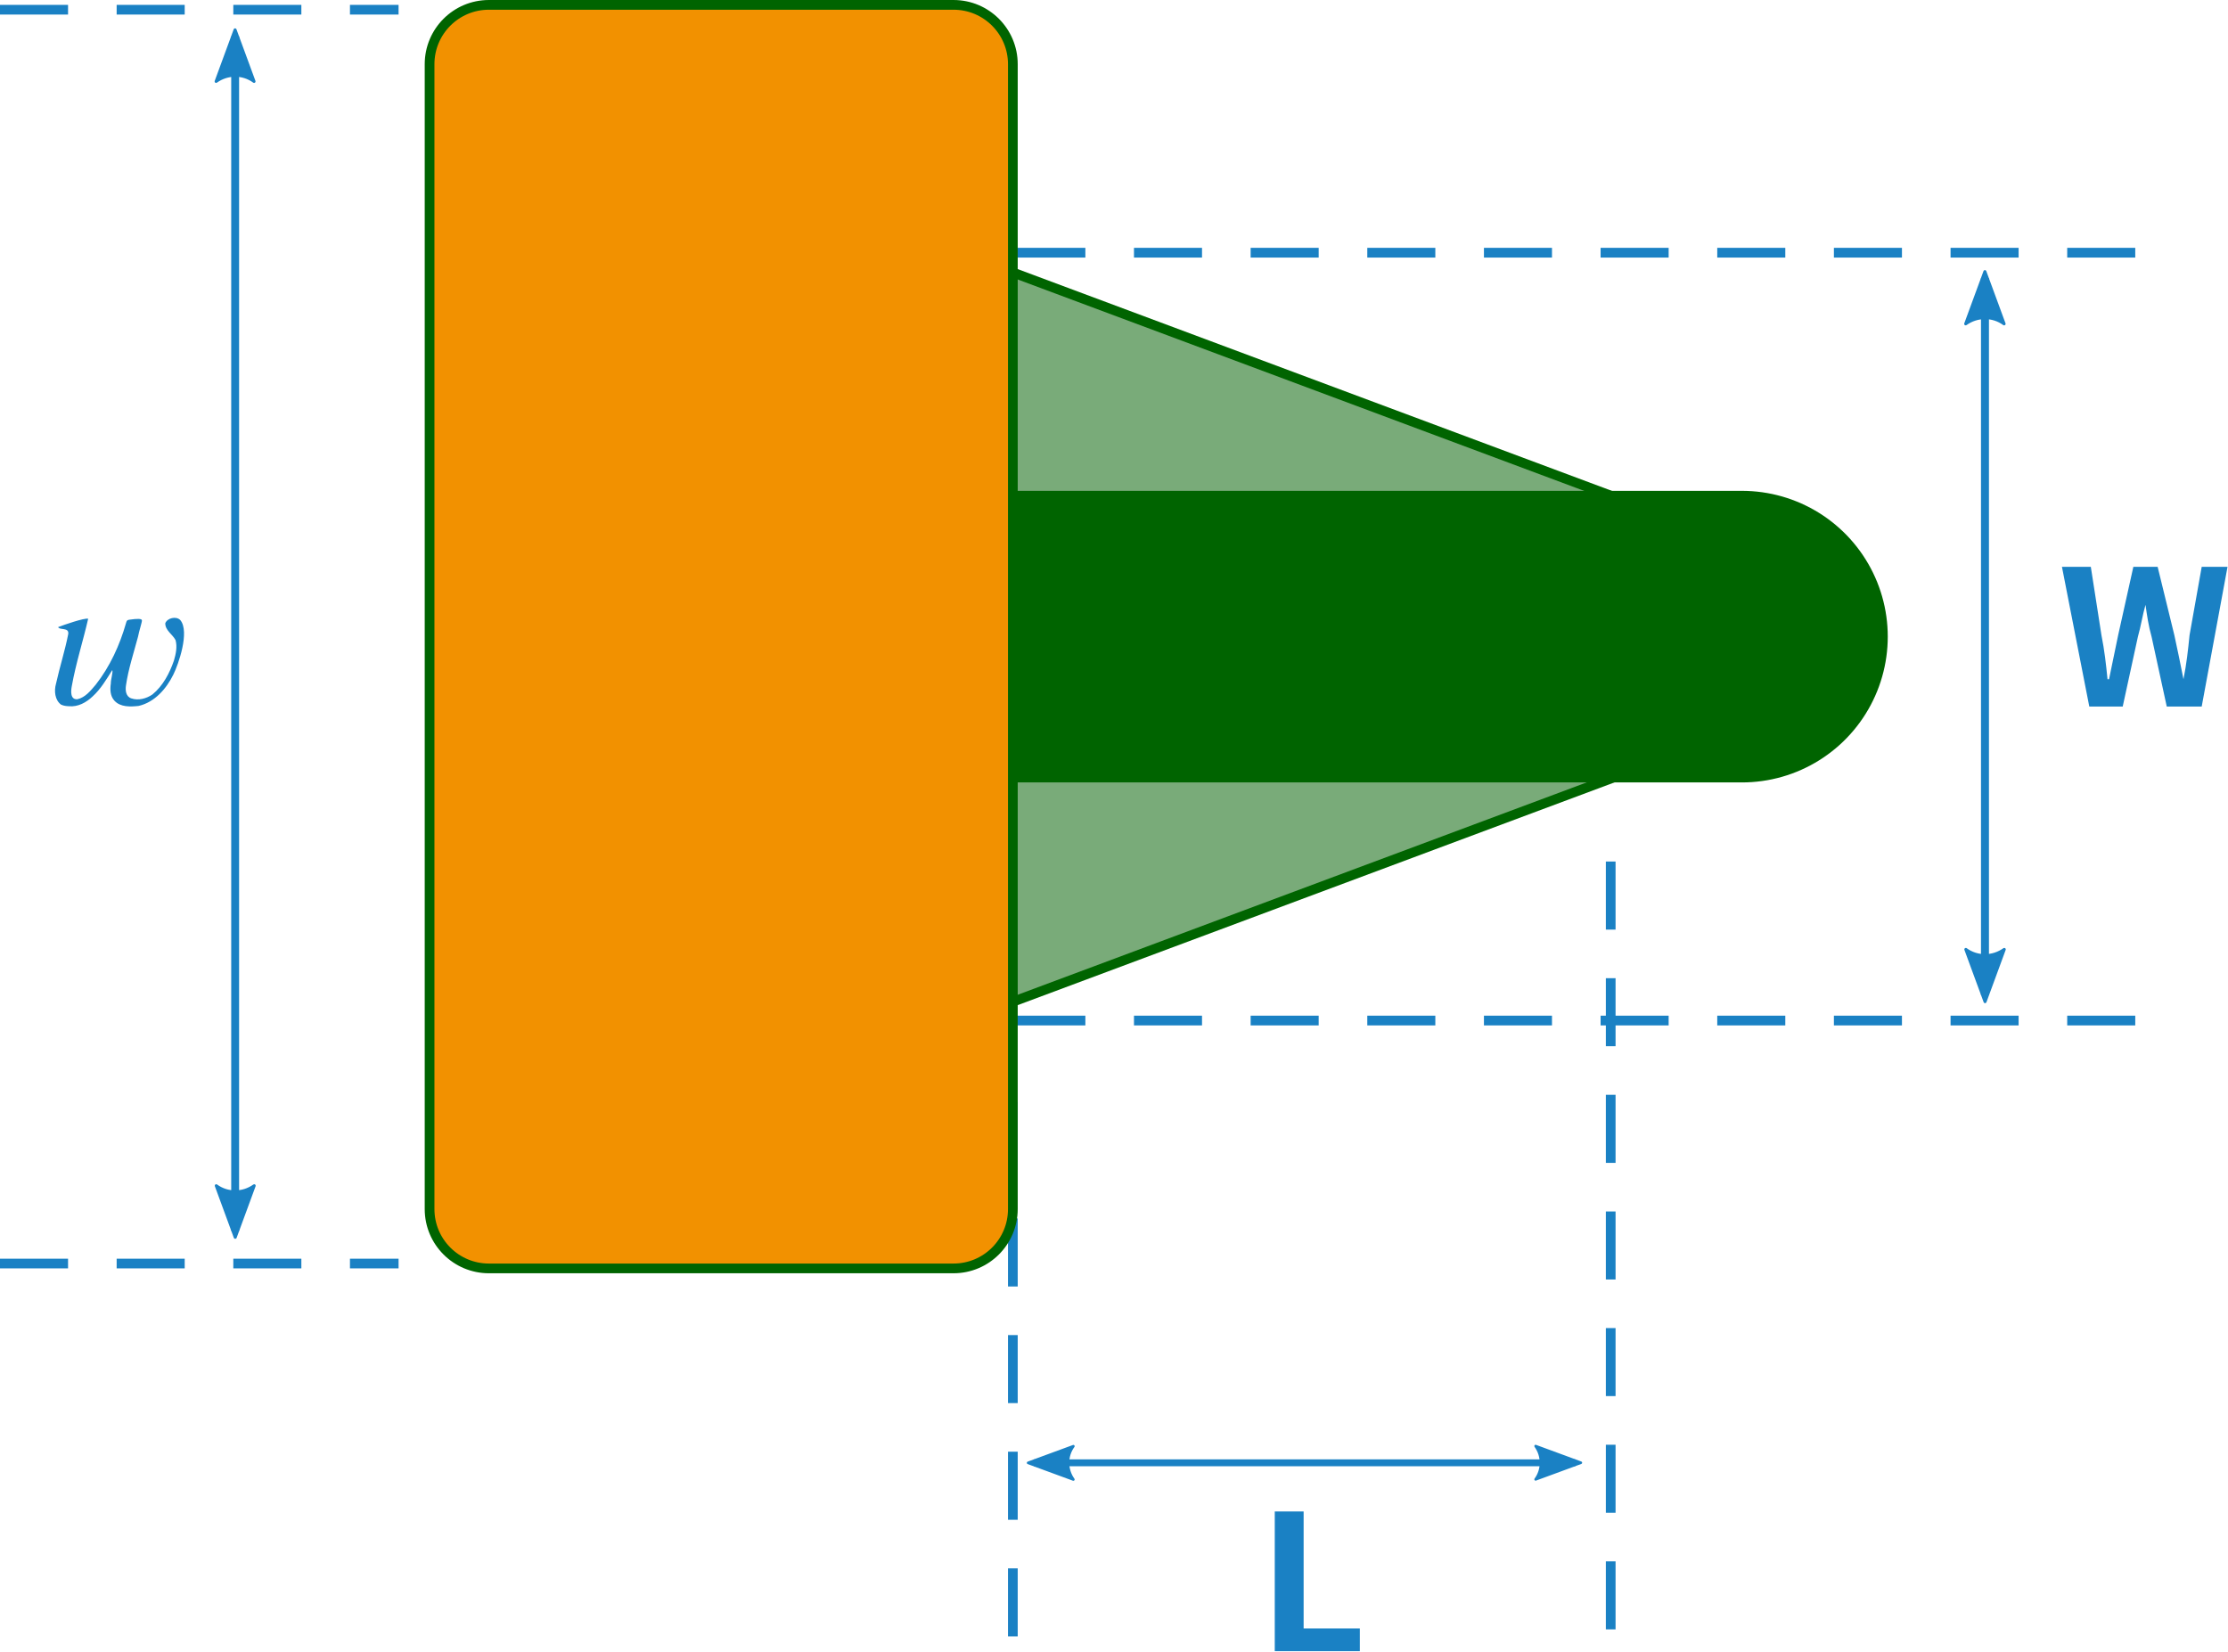
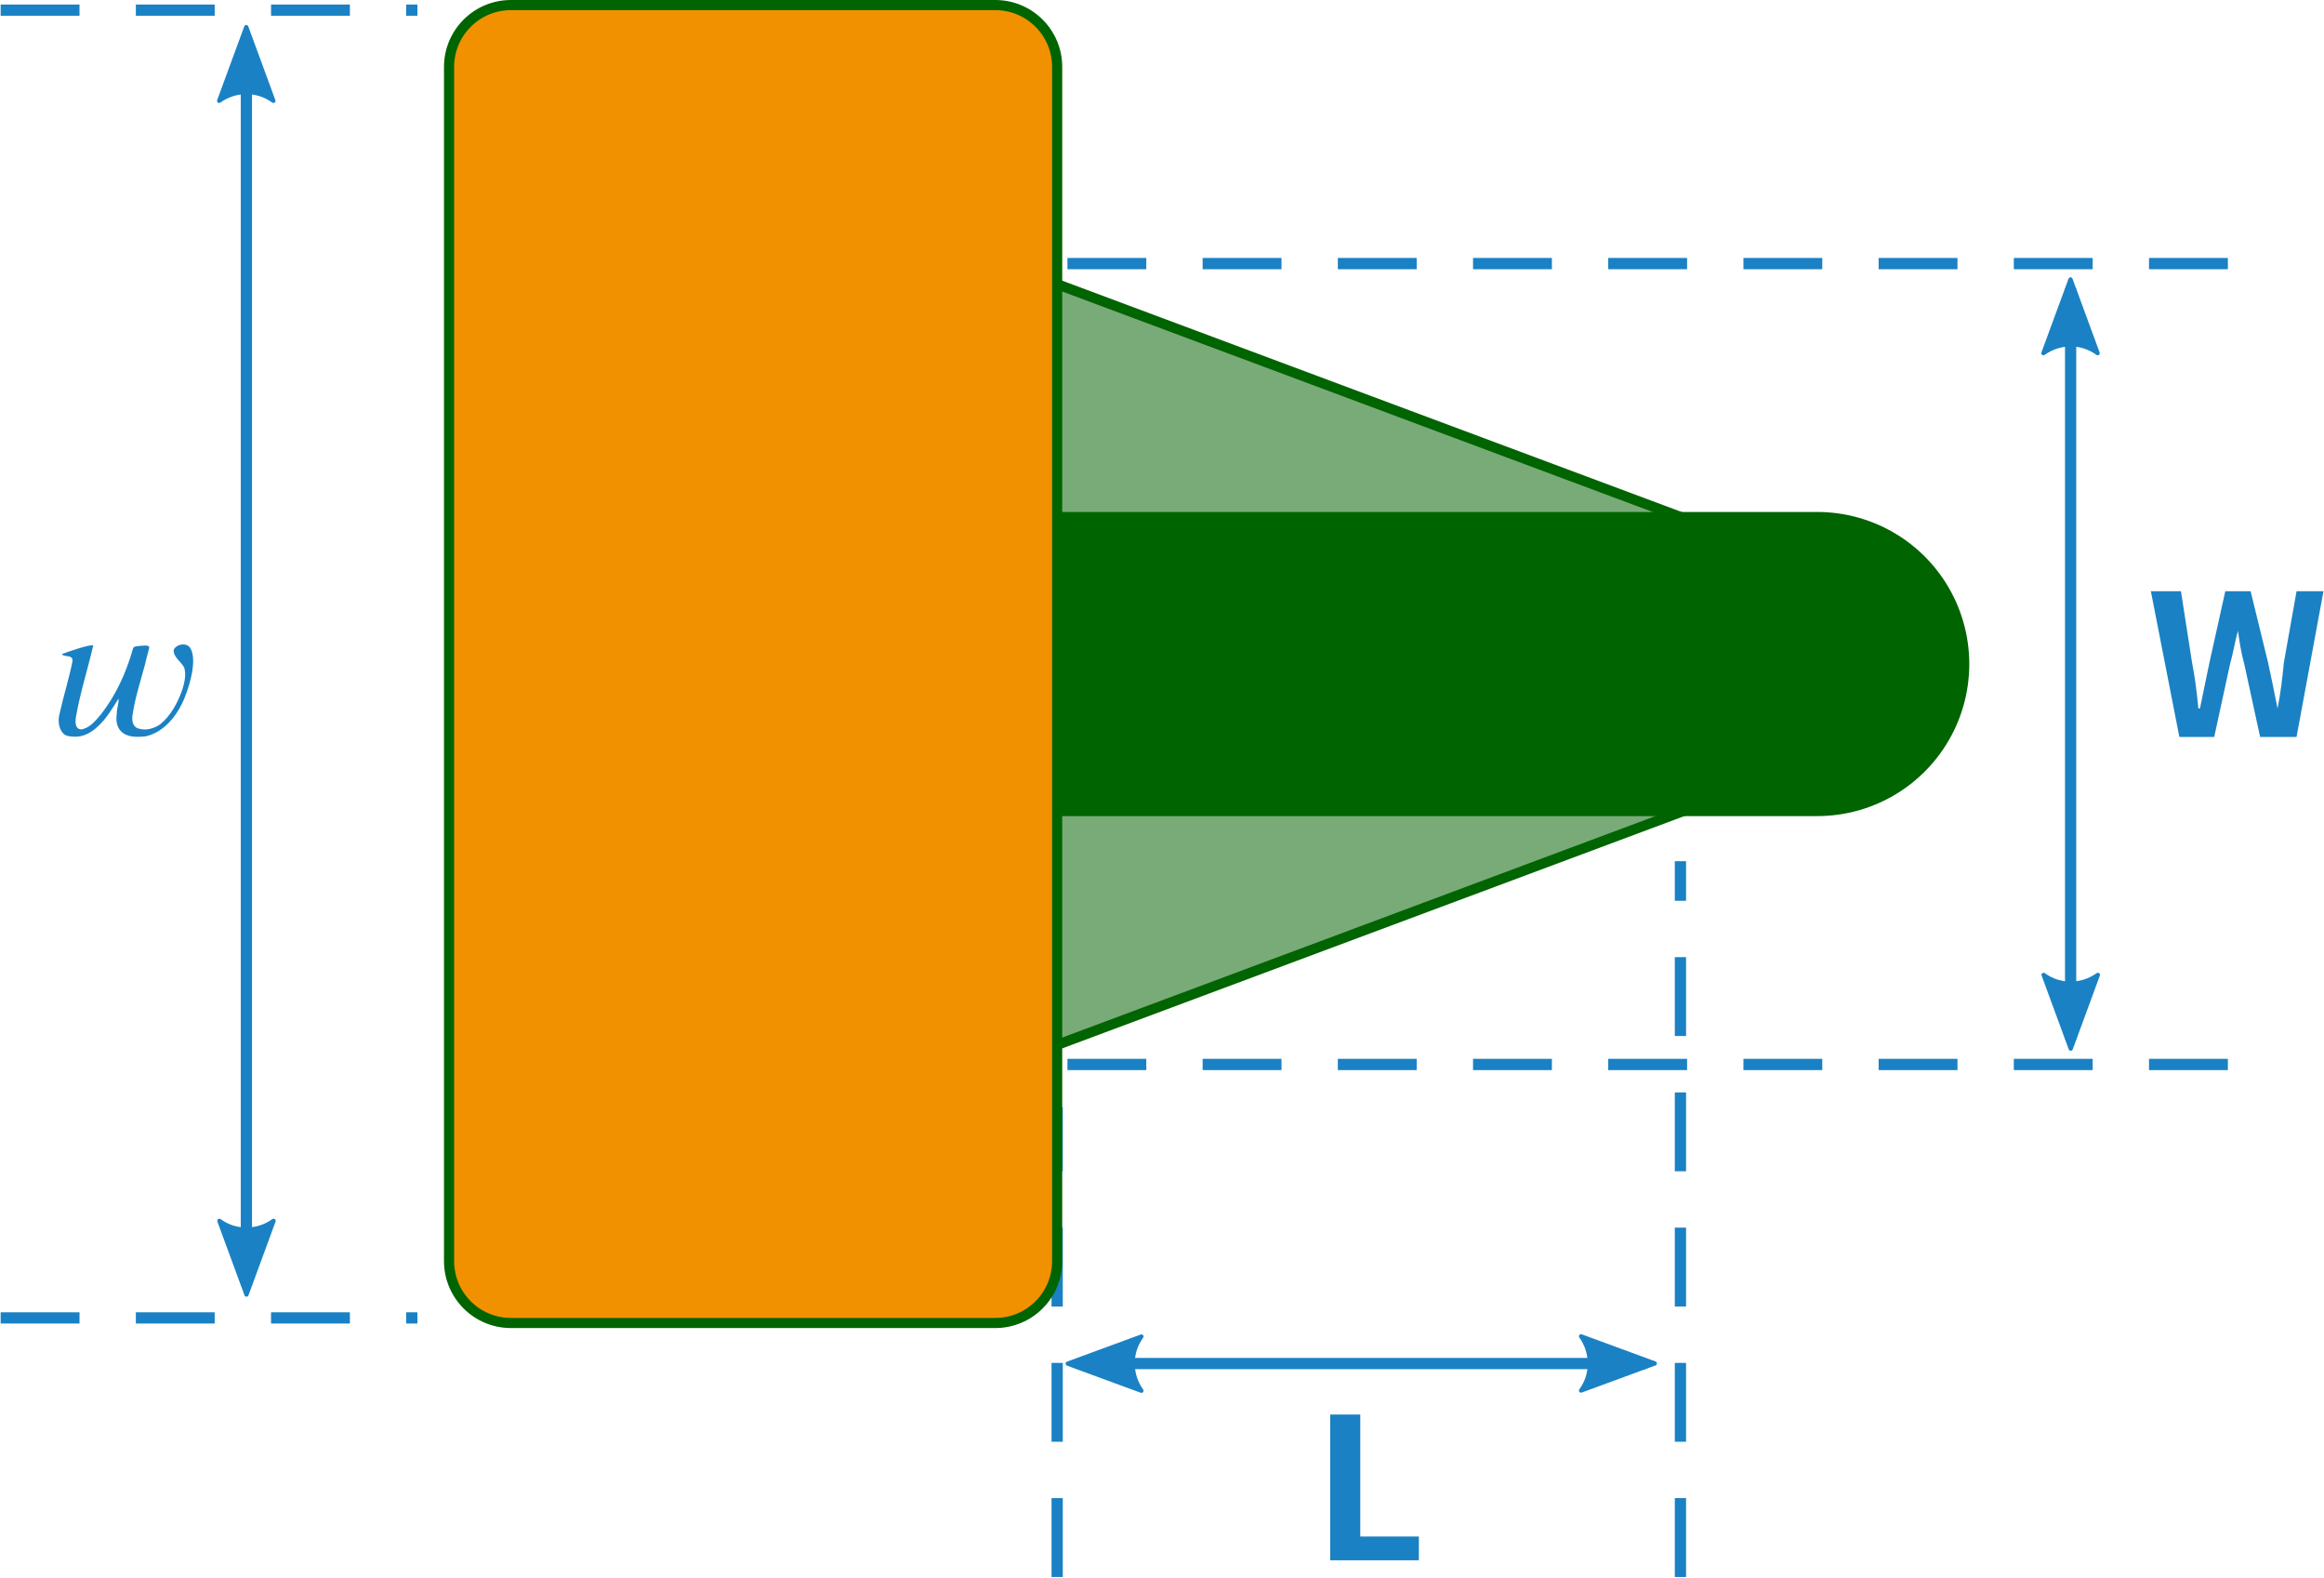
- <svg xmlns="http://www.w3.org/2000/svg" id="Слой_1" data-name="Слой 1" viewBox="0 0 22.919 16.989" version="1.1" width="229.189" height="169.89">
+ <svg xmlns="http://www.w3.org/2000/svg" id="Слой_1" data-name="Слой 1" viewBox="0 0 22.931 15.562" version="1.1" width="206.383" height="140.062">
  <defs id="defs159429">
    <marker style="overflow:visible" id="marker2044" refX="0" refY="0" orient="auto">
      <path transform="scale(-0.6)" d="M 8.719,4.034 -2.207,0.016 8.719,-4.002 c -1.745,2.372 -1.735,5.617 -6e-7,8.035 z" style="fill:#1a81c4;fill-opacity:1;fill-rule:evenodd;stroke:#1a81c4;stroke-width:0.625;stroke-linejoin:round;stroke-opacity:1" id="path2042" />
    </marker>
    <marker style="overflow:visible" id="marker2034" refX="0" refY="0" orient="auto">
      <path transform="scale(0.6)" d="M 8.719,4.034 -2.207,0.016 8.719,-4.002 c -1.745,2.372 -1.735,5.617 -6e-7,8.035 z" style="fill:#1a81c4;fill-opacity:1;fill-rule:evenodd;stroke:#1a81c4;stroke-width:0.625;stroke-linejoin:round;stroke-opacity:1" id="path2032" />
    </marker>
    <marker style="overflow:visible" id="marker1869" refX="0" refY="0" orient="auto">
      <path transform="scale(-0.6)" d="M 8.719,4.034 -2.207,0.016 8.719,-4.002 c -1.745,2.372 -1.735,5.617 -6e-7,8.035 z" style="fill:#1a81c4;fill-opacity:1;fill-rule:evenodd;stroke:#1a81c4;stroke-width:0.625;stroke-linejoin:round;stroke-opacity:1" id="path1867" />
    </marker>
    <marker style="overflow:visible" id="marker1859" refX="0" refY="0" orient="auto">
      <path transform="scale(0.6)" d="M 8.719,4.034 -2.207,0.016 8.719,-4.002 c -1.745,2.372 -1.735,5.617 -6e-7,8.035 z" style="fill:#1a81c4;fill-opacity:1;fill-rule:evenodd;stroke:#1a81c4;stroke-width:0.625;stroke-linejoin:round;stroke-opacity:1" id="path1857" />
    </marker>
    <style id="style159427">.cls-1{fill:#1a81c4;}</style>
    <marker style="overflow:visible" id="marker1675" refX="0" refY="0" orient="auto">
      <path transform="scale(0.6)" d="M 8.719,4.034 -2.207,0.016 8.719,-4.002 c -1.745,2.372 -1.735,5.617 -6e-7,8.035 z" style="fill:#1a81c4;fill-opacity:1;fill-rule:evenodd;stroke:#1a81c4;stroke-width:0.625;stroke-linejoin:round;stroke-opacity:1" id="path1673" />
    </marker>
    <marker style="overflow:visible" id="marker2029" refX="0" refY="0" orient="auto">
      <path transform="scale(-0.6)" d="M 8.719,4.034 -2.207,0.016 8.719,-4.002 c -1.745,2.372 -1.735,5.617 -6e-7,8.035 z" style="fill:#1a81c4;fill-opacity:1;fill-rule:evenodd;stroke:#1a81c4;stroke-width:0.625;stroke-linejoin:round;stroke-opacity:1" id="path2027" />
    </marker>
    <marker style="overflow:visible" id="marker2034-3" refX="0" refY="0" orient="auto">
      <path transform="scale(0.6)" d="M 8.719,4.034 -2.207,0.016 8.719,-4.002 c -1.745,2.372 -1.735,5.617 -6e-7,8.035 z" style="fill:#1a81c4;fill-opacity:1;fill-rule:evenodd;stroke:#1a81c4;stroke-width:0.625;stroke-linejoin:round;stroke-opacity:1" id="path2032-7" />
    </marker>
    <marker style="overflow:visible" id="marker2044-5" refX="0" refY="0" orient="auto">
      <path transform="scale(-0.6)" d="M 8.719,4.034 -2.207,0.016 8.719,-4.002 c -1.745,2.372 -1.735,5.617 -6e-7,8.035 z" style="fill:#1a81c4;fill-opacity:1;fill-rule:evenodd;stroke:#1a81c4;stroke-width:0.625;stroke-linejoin:round;stroke-opacity:1" id="path2042-9" />
    </marker>
  </defs>
-   <path style="fill:#79ab79;fill-opacity:1;stroke:#006400;stroke-width:0.1;stroke-linecap:square;stroke-linejoin:round;stroke-miterlimit:4;stroke-dasharray:none;stroke-dashoffset:0;stroke-opacity:1;paint-order:fill markers stroke" d="M 9.419,2.43 17.919,5.603 V 7.507 L 9.419,10.68 Z" id="path1037" />
-   <path style="fill:none;fill-opacity:1;stroke:#006400;stroke-width:3;stroke-linecap:round;stroke-linejoin:round;stroke-miterlimit:4;stroke-dasharray:none;stroke-opacity:1;paint-order:fill markers stroke" d="M 9.419,6.55 H 17.919" id="path1389" />
-   <path style="fill:none;fill-opacity:1;stroke:#1a81c4;stroke-width:0.081;stroke-linecap:square;stroke-linejoin:round;stroke-miterlimit:4;stroke-dasharray:none;stroke-dashoffset:0;marker-start:url(#marker1675);marker-end:url(#marker2029);paint-order:fill markers stroke" d="M 2.419,0.414 V 12.623" id="path1043" />
-   <path style="fill:none;fill-opacity:1;stroke:#1a81c4;stroke-width:0.1;stroke-linecap:square;stroke-linejoin:round;stroke-miterlimit:4;stroke-dasharray:0.6, 0.6;stroke-dashoffset:0;paint-order:fill markers stroke" d="M 0.05,0.1 H 4.05" id="path1878" />
-   <text xml:space="preserve" style="font-style:normal;font-variant:normal;font-weight:normal;font-stretch:normal;font-size:1.942px;line-height:1.25;font-family:'Noto Sans Mono CJK SC';-inkscape-font-specification:'Noto Sans Mono CJK SC';letter-spacing:0px;word-spacing:0px;fill:#1a81c4;fill-opacity:1;stroke:none;stroke-width:0.121" x="12.942" y="16.989" id="text3524">
-     <tspan id="tspan3522" x="12.942" y="16.989" style="font-style:normal;font-variant:normal;font-weight:bold;font-stretch:normal;font-size:1.942px;font-family:'Noto Sans CJK SC';-inkscape-font-specification:'Noto Sans CJK SC Bold';font-variant-ligatures:normal;font-variant-caps:normal;font-variant-numeric:normal;font-variant-east-asian:normal;fill:#1a81c4;fill-opacity:1;stroke-width:0.121">L</tspan>
+   <path style="fill:#79ab79;fill-opacity:1;stroke:#006400;stroke-width:0.1;stroke-linecap:square;stroke-linejoin:round;stroke-miterlimit:4;stroke-dasharray:none;stroke-dashoffset:0;stroke-opacity:1;paint-order:fill markers stroke" d="M 9.431,2.43 17.931,5.603 V 7.507 L 9.431,10.68 Z" id="path1037" />
+   <path style="fill:none;fill-opacity:1;stroke:#006400;stroke-width:3;stroke-linecap:round;stroke-linejoin:round;stroke-miterlimit:4;stroke-dasharray:none;stroke-opacity:1;paint-order:fill markers stroke" d="M 9.431,6.55 H 17.931" id="path1389" />
+   <path style="fill:none;fill-opacity:1;stroke:#1a81c4;stroke-width:0.111;stroke-linecap:square;stroke-linejoin:round;stroke-miterlimit:4;stroke-dasharray:none;stroke-dashoffset:0;marker-start:url(#marker1675);marker-end:url(#marker2029);paint-order:fill markers stroke" d="M 2.431,0.414 V 12.623" id="path1043" />
+   <path style="fill:none;fill-opacity:1;stroke:#1a81c4;stroke-width:0.111;stroke-linecap:square;stroke-linejoin:round;stroke-miterlimit:4;stroke-dasharray:0.667,0.667;stroke-dashoffset:0;paint-order:fill markers stroke" d="M 0.062,0.1 H 4.063" id="path1878" />
+   <text xml:space="preserve" style="font-style:normal;font-variant:normal;font-weight:normal;font-stretch:normal;font-size:1.942px;line-height:1.25;font-family:'Noto Sans Mono CJK SC';-inkscape-font-specification:'Noto Sans Mono CJK SC';letter-spacing:0px;word-spacing:0px;fill:#1a81c4;fill-opacity:1;stroke:none;stroke-width:0.121" x="12.955" y="15.389" id="text3524">
+     <tspan id="tspan3522" x="12.955" y="15.389" style="font-style:normal;font-variant:normal;font-weight:bold;font-stretch:normal;font-size:1.942px;font-family:'Noto Sans CJK SC';-inkscape-font-specification:'Noto Sans CJK SC Bold';font-variant-ligatures:normal;font-variant-caps:normal;font-variant-numeric:normal;font-variant-east-asian:normal;fill:#1a81c4;fill-opacity:1;stroke-width:0.121">L</tspan>
  </text>
-   <text xml:space="preserve" style="font-style:normal;font-variant:normal;font-weight:normal;font-stretch:normal;font-size:1.942px;line-height:1.25;font-family:'Noto Sans Mono CJK SC';-inkscape-font-specification:'Noto Sans Mono CJK SC';letter-spacing:0px;word-spacing:0px;fill:#1a81c4;fill-opacity:1;stroke:none;stroke-width:0.121" x="21.181" y="7.27" id="text3600">
-     <tspan id="tspan3598" x="21.181" y="7.27" style="font-style:normal;font-variant:normal;font-weight:bold;font-stretch:normal;font-size:1.942px;font-family:'Noto Sans CJK SC';-inkscape-font-specification:'Noto Sans CJK SC Bold';font-variant-ligatures:normal;font-variant-caps:normal;font-variant-numeric:normal;font-variant-east-asian:normal;fill:#1a81c4;fill-opacity:1;stroke-width:0.121">W</tspan>
+   <text xml:space="preserve" style="font-style:normal;font-variant:normal;font-weight:normal;font-stretch:normal;font-size:1.942px;line-height:1.25;font-family:'Noto Sans Mono CJK SC';-inkscape-font-specification:'Noto Sans Mono CJK SC';letter-spacing:0px;word-spacing:0px;fill:#1a81c4;fill-opacity:1;stroke:none;stroke-width:0.121" x="21.193" y="7.27" id="text3600">
+     <tspan id="tspan3598" x="21.193" y="7.27" style="font-style:normal;font-variant:normal;font-weight:bold;font-stretch:normal;font-size:1.942px;font-family:'Noto Sans CJK SC';-inkscape-font-specification:'Noto Sans CJK SC Bold';font-variant-ligatures:normal;font-variant-caps:normal;font-variant-numeric:normal;font-variant-east-asian:normal;fill:#1a81c4;fill-opacity:1;stroke-width:0.121">W</tspan>
  </text>
-   <path style="fill:none;fill-opacity:1;stroke:#1a81c4;stroke-width:0.1;stroke-linecap:square;stroke-linejoin:round;stroke-miterlimit:4;stroke-dasharray:0.6, 0.6;stroke-dashoffset:0;paint-order:fill markers stroke" d="M 0.05,13 H 4.05" id="path1585" />
-   <path style="fill:none;fill-opacity:1;stroke:#1a81c4;stroke-width:0.071;stroke-linecap:square;stroke-linejoin:round;stroke-miterlimit:4;stroke-dasharray:none;stroke-dashoffset:0;marker-start:url(#marker1859);marker-end:url(#marker1869);paint-order:fill markers stroke" d="M 16.168,15.05 H 10.67" id="path1851" />
-   <path style="fill:none;fill-opacity:1;stroke:#1a81c4;stroke-width:0.1;stroke-linecap:square;stroke-linejoin:round;stroke-miterlimit:4;stroke-dasharray:0.6, 0.6;stroke-dashoffset:0;paint-order:fill markers stroke" d="M 16.569,16.714 V 8.55" id="path1853" />
-   <path style="fill:none;fill-opacity:1;stroke:#1a81c4;stroke-width:0.1;stroke-linecap:square;stroke-linejoin:round;stroke-miterlimit:4;stroke-dasharray:0.6, 0.6;stroke-dashoffset:0;paint-order:fill markers stroke" d="M 10.419,16.786 V 10.978" id="path1855" />
-   <path style="fill:none;fill-opacity:1;stroke:#1a81c4;stroke-width:0.082;stroke-linecap:square;stroke-linejoin:round;stroke-miterlimit:4;stroke-dasharray:none;stroke-dashoffset:0;marker-start:url(#marker2034);marker-end:url(#marker2044);paint-order:fill markers stroke" d="M 20.419,2.903 V 10.197" id="path2025" />
-   <path style="fill:none;fill-opacity:1;stroke:#1a81c4;stroke-width:0.1;stroke-linecap:square;stroke-linejoin:round;stroke-miterlimit:4;stroke-dasharray:0.6, 0.6;stroke-dashoffset:0;paint-order:fill markers stroke" d="M 21.915,2.6 H 10.419" id="path2028" />
-   <path style="fill:none;fill-opacity:1;stroke:#1a81c4;stroke-width:0.1;stroke-linecap:square;stroke-linejoin:round;stroke-miterlimit:4;stroke-dasharray:0.6, 0.6;stroke-dashoffset:0;paint-order:fill markers stroke" d="M 21.915,10.5 H 10.419" id="path2136" />
-   <path style="color:#000000;font-style:normal;font-variant:normal;font-weight:normal;font-stretch:normal;font-size:medium;line-height:normal;font-family:sans-serif;font-variant-ligatures:normal;font-variant-position:normal;font-variant-caps:normal;font-variant-numeric:normal;font-variant-alternates:normal;font-variant-east-asian:normal;font-feature-settings:normal;font-variation-settings:normal;text-indent:0;text-align:start;text-decoration:none;text-decoration-line:none;text-decoration-style:solid;text-decoration-color:#000000;letter-spacing:normal;word-spacing:normal;text-transform:none;writing-mode:lr-tb;direction:ltr;text-orientation:mixed;dominant-baseline:auto;baseline-shift:baseline;text-anchor:start;white-space:normal;shape-padding:0;shape-margin:0;inline-size:0;clip-rule:nonzero;display:inline;overflow:visible;visibility:visible;isolation:auto;mix-blend-mode:normal;color-interpolation:sRGB;color-interpolation-filters:linearRGB;solid-color:#000000;solid-opacity:1;vector-effect:none;fill:#f29100;fill-opacity:1;fill-rule:nonzero;stroke:#006400;stroke-width:0.1;stroke-linecap:square;stroke-linejoin:round;stroke-miterlimit:4;stroke-dasharray:none;stroke-dashoffset:0;stroke-opacity:1;paint-order:fill markers stroke;color-rendering:auto;image-rendering:auto;shape-rendering:auto;text-rendering:auto;enable-background:accumulate;stop-color:#000000" d="M 5.029,0.05 H 9.809 a 0.61,0.61 45 0 1 0.61,0.61 v 11.78 a 0.61,0.61 135 0 1 -0.61,0.61 H 5.029 a 0.61,0.61 45 0 1 -0.61,-0.61 l 0,-11.78 a 0.61,0.61 135 0 1 0.61,-0.61 z" id="path919" />
-   <text xml:space="preserve" style="font-style:normal;font-weight:normal;font-size:40px;line-height:1.25;font-family:sans-serif;letter-spacing:0px;word-spacing:0px;fill:#000000;fill-opacity:1;stroke:none" x="0.419" y="8.05" id="text1327">
-     <tspan id="tspan1325" x="0.419" y="8.05" />
+   <path style="fill:none;fill-opacity:1;stroke:#1a81c4;stroke-width:0.111;stroke-linecap:square;stroke-linejoin:round;stroke-miterlimit:4;stroke-dasharray:0.667,0.667;stroke-dashoffset:0;paint-order:fill markers stroke" d="M 0.062,13 H 4.063" id="path1585" />
+   <path style="fill:none;fill-opacity:1;stroke:#1a81c4;stroke-width:0.111;stroke-linecap:square;stroke-linejoin:round;stroke-miterlimit:4;stroke-dasharray:none;stroke-dashoffset:0;marker-start:url(#marker1859);marker-end:url(#marker1869);paint-order:fill markers stroke" d="M 16.181,13.45 H 10.682" id="path1851" />
+   <path style="fill:none;fill-opacity:1;stroke:#1a81c4;stroke-width:0.111;stroke-linecap:square;stroke-linejoin:round;stroke-miterlimit:4;stroke-dasharray:0.667,0.667;stroke-dashoffset:0;paint-order:fill markers stroke" d="M 16.581,15.5 V 8.55" id="path1853" />
+   <path style="fill:none;fill-opacity:1;stroke:#1a81c4;stroke-width:0.111;stroke-linecap:square;stroke-linejoin:round;stroke-miterlimit:4;stroke-dasharray:0.667,0.667;stroke-dashoffset:0;paint-order:fill markers stroke" d="M 10.431,15.5 V 10.978" id="path1855" />
+   <path style="fill:none;fill-opacity:1;stroke:#1a81c4;stroke-width:0.111;stroke-linecap:square;stroke-linejoin:round;stroke-miterlimit:4;stroke-dasharray:none;stroke-dashoffset:0;marker-start:url(#marker2034);marker-end:url(#marker2044);paint-order:fill markers stroke" d="M 20.431,2.903 V 10.197" id="path2025" />
+   <path style="fill:none;fill-opacity:1;stroke:#1a81c4;stroke-width:0.111;stroke-linecap:square;stroke-linejoin:round;stroke-miterlimit:4;stroke-dasharray:0.667,0.667;stroke-dashoffset:0;paint-order:fill markers stroke" d="M 21.927,2.6 H 10.431" id="path2028" />
+   <path style="fill:none;fill-opacity:1;stroke:#1a81c4;stroke-width:0.111;stroke-linecap:square;stroke-linejoin:round;stroke-miterlimit:4;stroke-dasharray:0.667,0.667;stroke-dashoffset:0;paint-order:fill markers stroke" d="M 21.927,10.5 H 10.431" id="path2136" />
+   <path style="color:#000000;font-style:normal;font-variant:normal;font-weight:normal;font-stretch:normal;font-size:medium;line-height:normal;font-family:sans-serif;font-variant-ligatures:normal;font-variant-position:normal;font-variant-caps:normal;font-variant-numeric:normal;font-variant-alternates:normal;font-variant-east-asian:normal;font-feature-settings:normal;font-variation-settings:normal;text-indent:0;text-align:start;text-decoration:none;text-decoration-line:none;text-decoration-style:solid;text-decoration-color:#000000;letter-spacing:normal;word-spacing:normal;text-transform:none;writing-mode:lr-tb;direction:ltr;text-orientation:mixed;dominant-baseline:auto;baseline-shift:baseline;text-anchor:start;white-space:normal;shape-padding:0;shape-margin:0;inline-size:0;clip-rule:nonzero;display:inline;overflow:visible;visibility:visible;isolation:auto;mix-blend-mode:normal;color-interpolation:sRGB;color-interpolation-filters:linearRGB;solid-color:#000000;solid-opacity:1;vector-effect:none;fill:#f29100;fill-opacity:1;fill-rule:nonzero;stroke:#006400;stroke-width:0.1;stroke-linecap:square;stroke-linejoin:round;stroke-miterlimit:4;stroke-dasharray:none;stroke-dashoffset:0;stroke-opacity:1;paint-order:fill markers stroke;color-rendering:auto;image-rendering:auto;shape-rendering:auto;text-rendering:auto;enable-background:accumulate;stop-color:#000000" d="M 5.041,0.05 H 9.821 a 0.61,0.61 45 0 1 0.61,0.61 v 11.78 a 0.61,0.61 135 0 1 -0.61,0.61 H 5.041 a 0.61,0.61 45 0 1 -0.61,-0.61 V 0.66 a 0.61,0.61 135 0 1 0.61,-0.61 z" id="path919" />
+   <text xml:space="preserve" style="font-style:normal;font-weight:normal;font-size:40px;line-height:1.25;font-family:sans-serif;letter-spacing:0px;word-spacing:0px;fill:#000000;fill-opacity:1;stroke:none" x="0.431" y="8.05" id="text1327">
+     <tspan id="tspan1325" x="0.431" y="8.05" />
  </text>
-   <path id="path1395" style="fill:#1a81c4;fill-opacity:1;stroke-width:0.012" d="m 0.63,7.251 c -0.066,-0.047 -0.075,-0.143 -0.054,-0.216 0.038,-0.172 0.092,-0.339 0.126,-0.512 0.01,-0.072 -0.089,-0.036 -0.104,-0.071 0.055,-0.022 0.272,-0.097 0.309,-0.086 -0.053,0.231 -0.126,0.457 -0.168,0.691 -0.01,0.049 -0.019,0.143 0.057,0.137 0.082,-0.018 0.137,-0.089 0.189,-0.15 C 1.131,6.858 1.231,6.639 1.296,6.412 c 0.006,-0.019 0.006,-0.032 0.034,-0.036 0.082,-0.012 0.128,-0.012 0.13,0.006 0.002,0.018 -0.03,0.112 -0.04,0.168 -0.044,0.166 -0.099,0.33 -0.124,0.501 -0.008,0.05 -0.002,0.115 0.054,0.134 0.072,0.025 0.156,0.003 0.218,-0.04 C 1.676,7.057 1.744,6.927 1.789,6.797 1.809,6.729 1.825,6.655 1.806,6.586 1.775,6.526 1.7,6.487 1.7,6.413 c 0.02,-0.055 0.113,-0.077 0.155,-0.033 0.099,0.119 -0.02,0.457 -0.072,0.561 -0.072,0.146 -0.192,0.284 -0.357,0.322 -0.084,0.009 -0.187,0.014 -0.249,-0.054 -0.044,-0.048 -0.046,-0.116 -0.037,-0.177 -7.324e-4,-0.043 0.024,-0.114 0.015,-0.138 -0.06,0.095 -0.118,0.195 -0.203,0.272 -0.065,0.062 -0.151,0.109 -0.243,0.1 -0.027,-0.001 -0.055,-0.004 -0.079,-0.016 z" />
+   <path id="path1395" style="fill:#1a81c4;fill-opacity:1;stroke-width:0.012" d="m 0.643,7.251 c -0.066,-0.047 -0.075,-0.143 -0.054,-0.216 0.038,-0.172 0.092,-0.339 0.126,-0.512 0.01,-0.072 -0.089,-0.036 -0.104,-0.071 0.055,-0.022 0.272,-0.097 0.309,-0.086 -0.053,0.231 -0.126,0.457 -0.168,0.691 -0.01,0.049 -0.019,0.143 0.057,0.137 0.082,-0.018 0.137,-0.089 0.189,-0.15 C 1.143,6.858 1.243,6.639 1.308,6.412 c 0.006,-0.019 0.006,-0.032 0.034,-0.036 0.082,-0.012 0.128,-0.012 0.13,0.006 0.002,0.018 -0.03,0.112 -0.04,0.168 -0.044,0.166 -0.099,0.33 -0.124,0.501 -0.008,0.05 -0.002,0.115 0.054,0.134 0.072,0.025 0.156,0.003 0.218,-0.04 C 1.688,7.057 1.756,6.927 1.801,6.797 1.821,6.729 1.838,6.655 1.818,6.586 1.788,6.526 1.713,6.487 1.713,6.413 c 0.02,-0.055 0.113,-0.077 0.155,-0.033 0.099,0.119 -0.02,0.457 -0.072,0.561 -0.072,0.146 -0.192,0.284 -0.357,0.322 -0.084,0.009 -0.187,0.014 -0.249,-0.054 -0.044,-0.048 -0.046,-0.116 -0.037,-0.177 -7.324e-4,-0.043 0.024,-0.114 0.015,-0.138 -0.06,0.095 -0.118,0.195 -0.203,0.272 -0.065,0.062 -0.151,0.109 -0.243,0.1 -0.027,-0.001 -0.055,-0.004 -0.079,-0.016 z" />
</svg>
